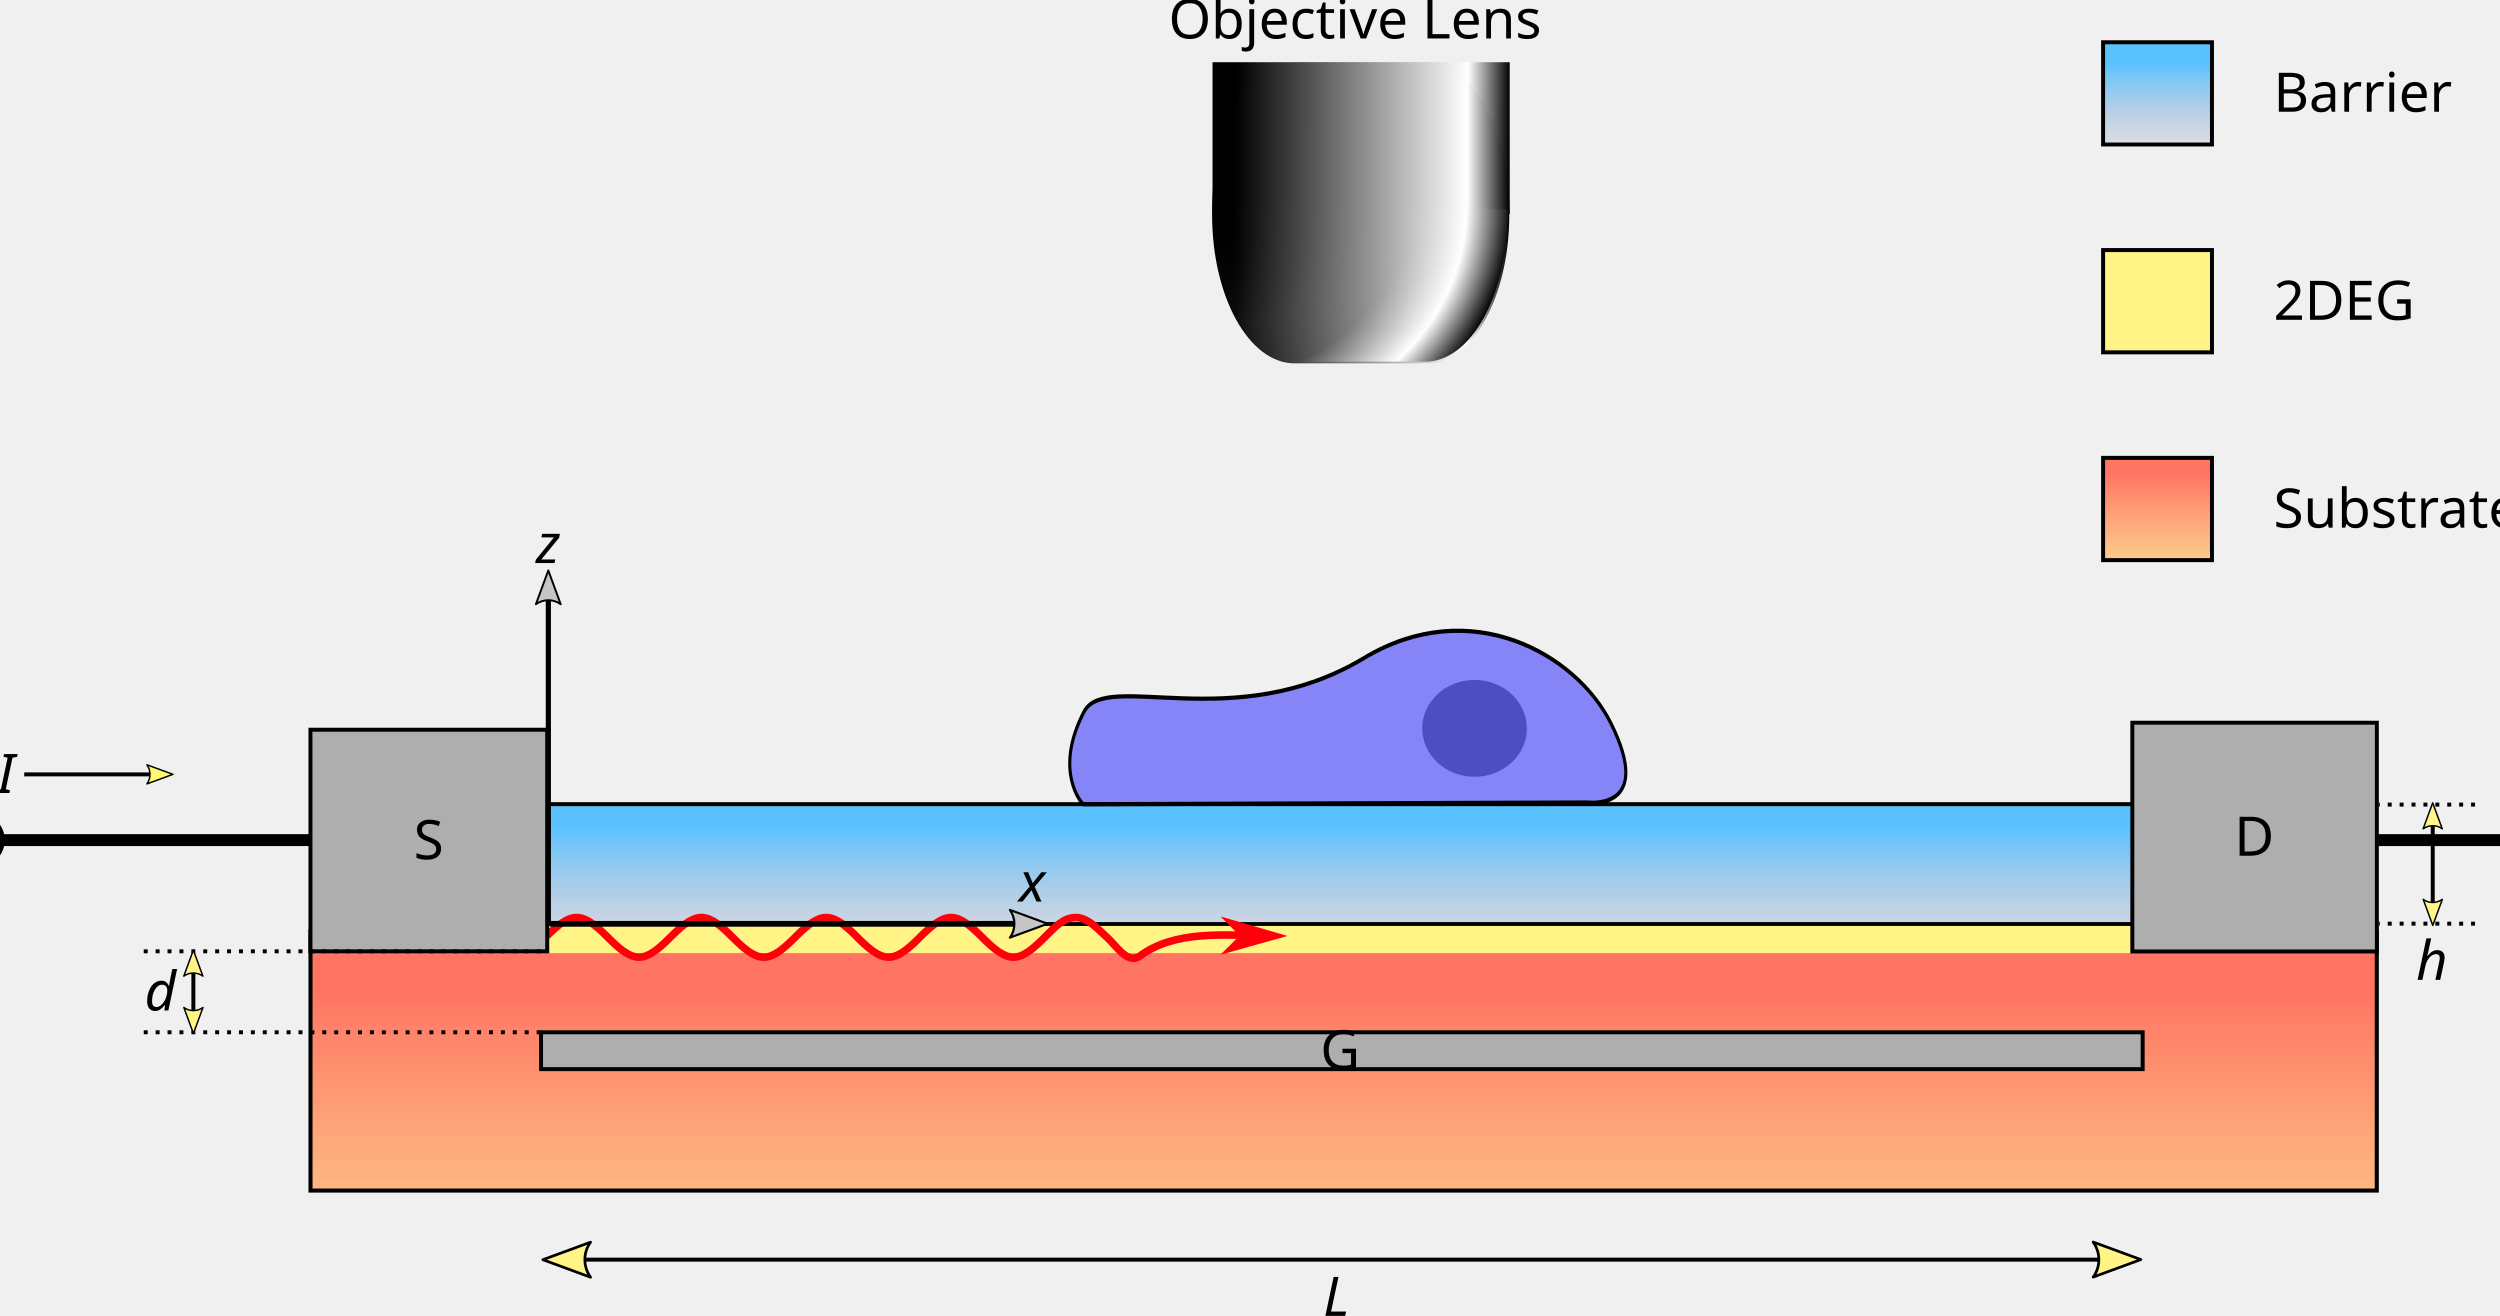
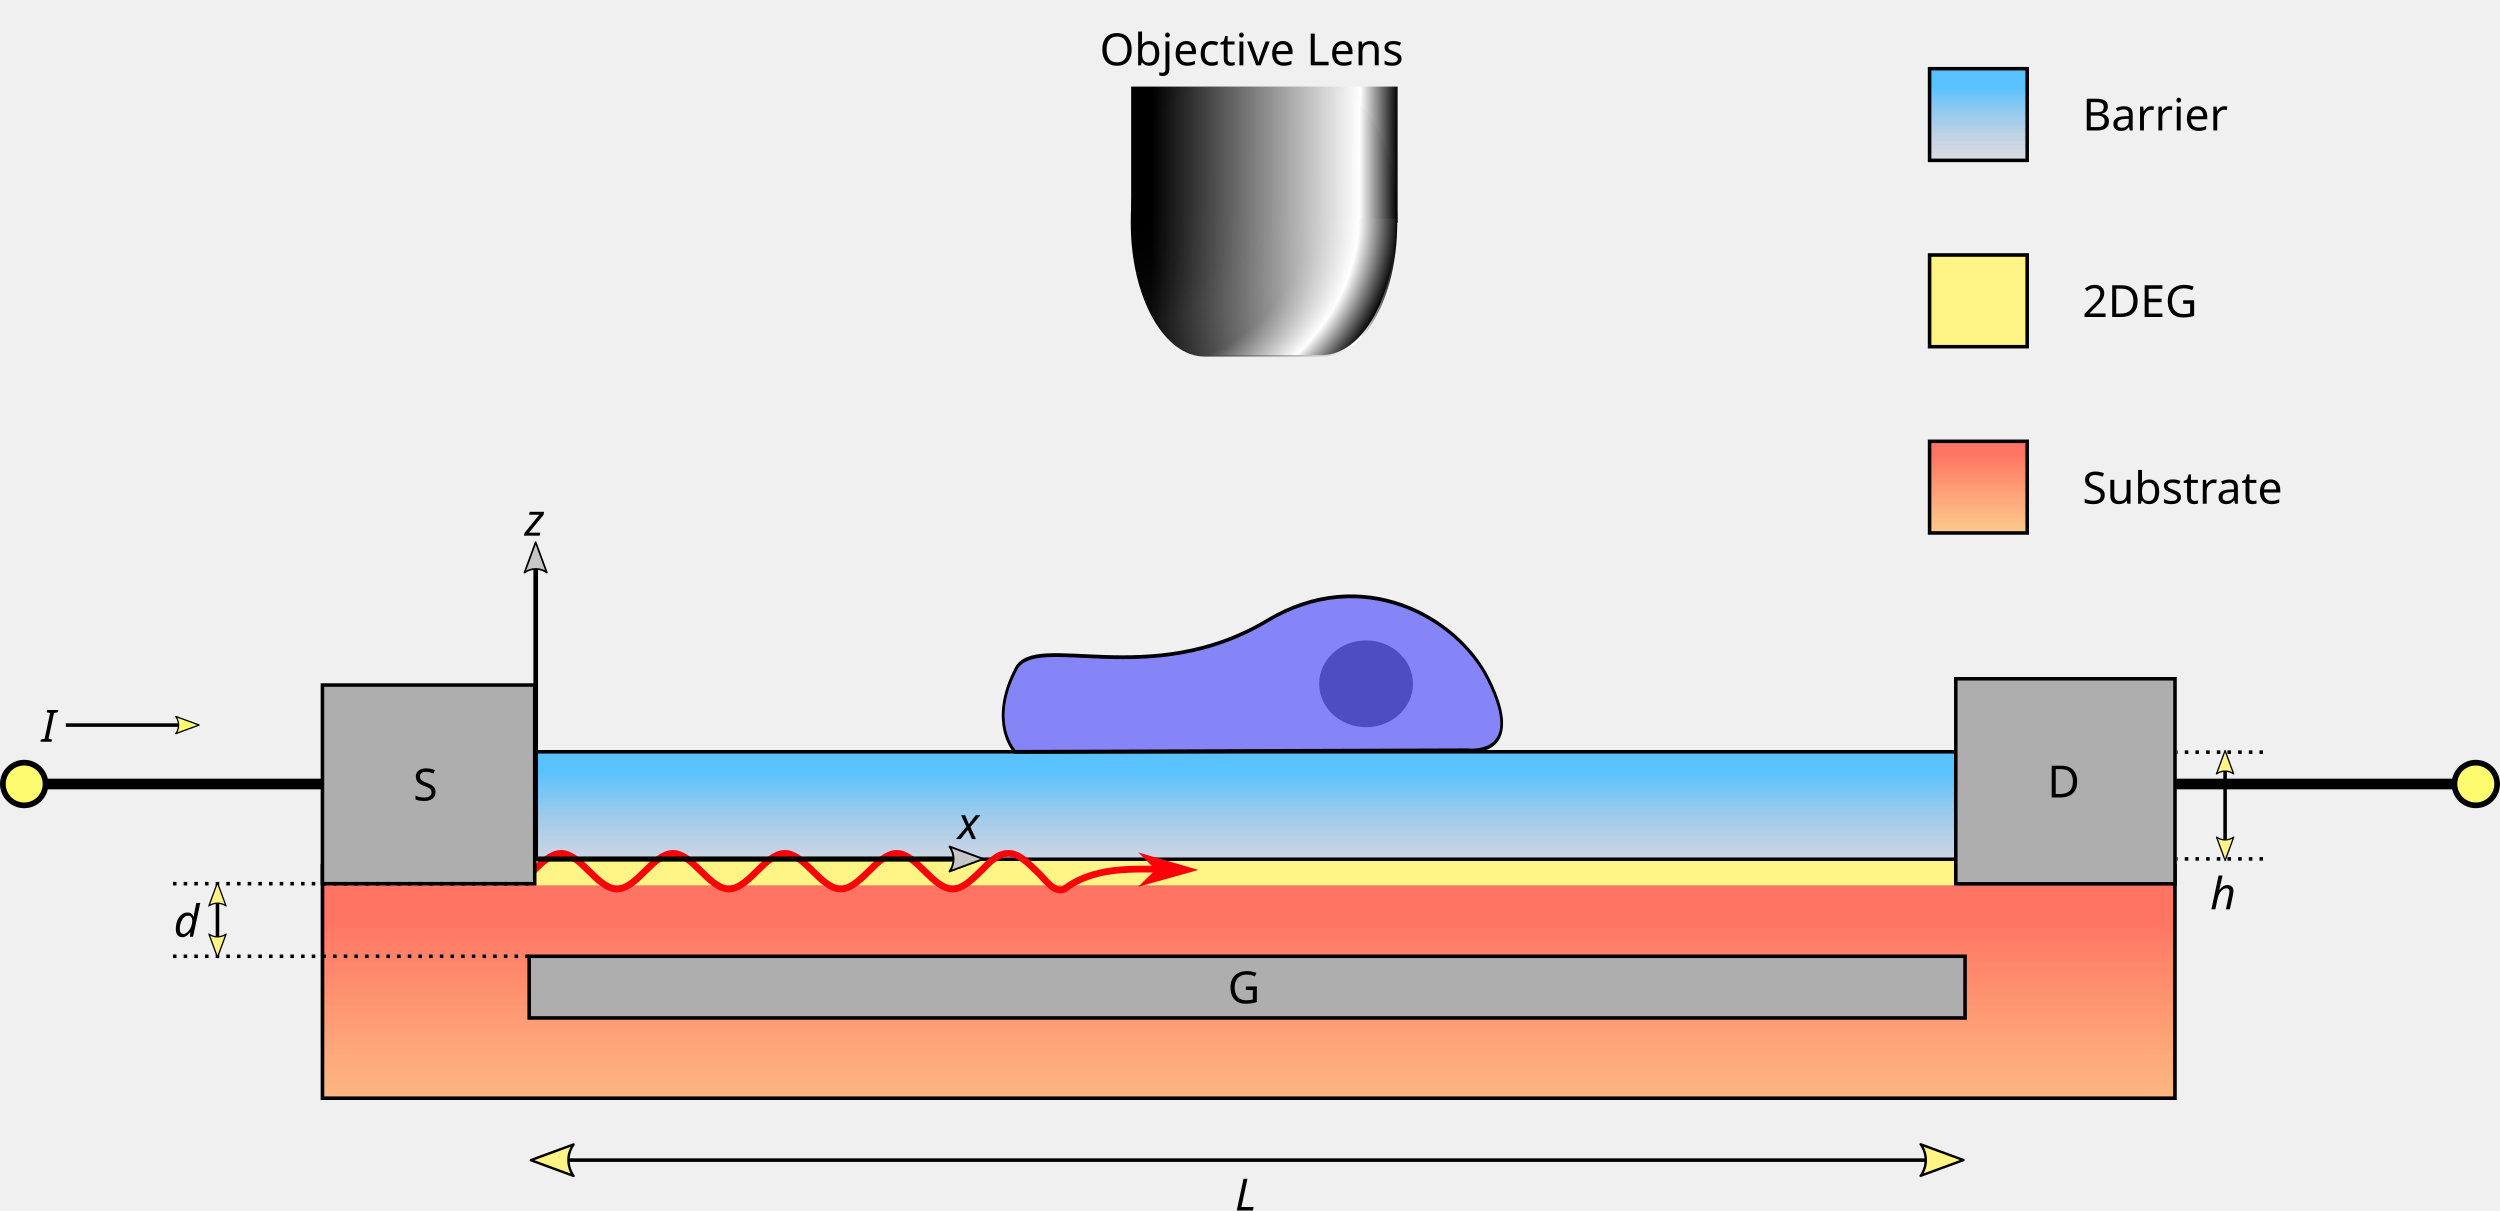
- <svg xmlns="http://www.w3.org/2000/svg" xmlns:xlink="http://www.w3.org/1999/xlink" width="177.784mm" height="93.577mm" viewBox="0 0 629.945 331.572" id="svg2" version="1.1">
+ <svg xmlns="http://www.w3.org/2000/svg" xmlns:xlink="http://www.w3.org/1999/xlink" width="198.304mm" height="96.022mm" viewBox="0 0 702.652 340.234" id="svg2" version="1.1">
  <defs id="defs4">
    <marker style="overflow:visible" id="marker27118" refX="0" refY="0" orient="auto">
-       <path transform="scale(-0.6,-0.6)" d="M 8.719,4.034 -2.207,0.016 8.719,-4.002 c -1.745,2.372 -1.735,5.617 -6e-7,8.035 z" style="fill:#fff485;fill-opacity:1;fill-rule:evenodd;stroke:#000000;stroke-width:0.625;stroke-linejoin:round;stroke-opacity:1" id="path27120" />
+       <path transform="scale(-0.6)" d="M 8.719,4.034 -2.207,0.016 8.719,-4.002 c -1.745,2.372 -1.735,5.617 -6e-7,8.035 z" style="fill:#fff485;fill-opacity:1;fill-rule:evenodd;stroke:#000000;stroke-width:0.625;stroke-linejoin:round;stroke-opacity:1" id="path27120" />
    </marker>
    <marker style="overflow:visible" id="marker27114" refX="0" refY="0" orient="auto">
-       <path transform="scale(0.6,0.6)" d="M 8.719,4.034 -2.207,0.016 8.719,-4.002 c -1.745,2.372 -1.735,5.617 -6e-7,8.035 z" style="fill:#fff485;fill-opacity:1;fill-rule:evenodd;stroke:#000000;stroke-width:0.625;stroke-linejoin:round;stroke-opacity:1" id="path27116" />
+       <path transform="scale(0.6)" d="M 8.719,4.034 -2.207,0.016 8.719,-4.002 c -1.745,2.372 -1.735,5.617 -6e-7,8.035 z" style="fill:#fff485;fill-opacity:1;fill-rule:evenodd;stroke:#000000;stroke-width:0.625;stroke-linejoin:round;stroke-opacity:1" id="path27116" />
    </marker>
    <marker orient="auto" refY="0" refX="0" id="Arrow2Lend" style="overflow:visible">
      <path id="path4307" style="fill:#fff485;fill-opacity:1;fill-rule:evenodd;stroke:#000000;stroke-width:0.625;stroke-linejoin:round;stroke-opacity:1" d="M 8.719,4.034 -2.207,0.016 8.719,-4.002 c -1.745,2.372 -1.735,5.617 -6e-7,8.035 z" transform="matrix(-1.1,0,0,-1.1,-1.1,0)" />
    </marker>
    <marker orient="auto" refY="0" refX="0" id="Arrow2Lstart" style="overflow:visible">
      <path id="path4304" style="fill:#fff485;fill-opacity:1;fill-rule:evenodd;stroke:#000000;stroke-width:0.625;stroke-linejoin:round;stroke-opacity:1" d="M 8.719,4.034 -2.207,0.016 8.719,-4.002 c -1.745,2.372 -1.735,5.617 -6e-7,8.035 z" transform="matrix(1.1,0,0,1.1,1.1,0)" />
    </marker>
    <marker style="overflow:visible" id="marker8989" refX="0" refY="0" orient="auto">
-       <path transform="scale(-0.6,-0.6)" d="M 8.719,4.034 -2.207,0.016 8.719,-4.002 c -1.745,2.372 -1.735,5.617 -6e-7,8.035 z" style="fill:#fffb6e;fill-opacity:1;fill-rule:evenodd;stroke:#000000;stroke-width:0.625;stroke-linejoin:round;stroke-opacity:1" id="path8991" />
+       <path transform="scale(-0.6)" d="M 8.719,4.034 -2.207,0.016 8.719,-4.002 c -1.745,2.372 -1.735,5.617 -6e-7,8.035 z" style="fill:#fffb6e;fill-opacity:1;fill-rule:evenodd;stroke:#000000;stroke-width:0.625;stroke-linejoin:round;stroke-opacity:1" id="path8991" />
    </marker>
    <marker style="overflow:visible" id="marker8355" refX="0" refY="0" orient="auto">
      <path transform="matrix(0.4,0,0,0.4,2.96,0.4)" style="fill:#fffb6e;fill-opacity:1;fill-rule:evenodd;stroke:#000000;stroke-width:1pt;stroke-opacity:1" d="m -2.5,-1 c 0,2.76 -2.24,5 -5,5 -2.76,0 -5,-2.24 -5,-5 0,-2.76 2.24,-5 5,-5 2.76,0 5,2.24 5,5 z" id="path8357" />
    </marker>
    <marker orient="auto" refY="0" refX="0" id="DotM" style="overflow:visible">
      <path id="path7659" d="m -2.5,-1 c 0,2.76 -2.24,5 -5,5 -2.76,0 -5,-2.24 -5,-5 0,-2.76 2.24,-5 5,-5 2.76,0 5,2.24 5,5 z" style="fill:#fffb6e;fill-opacity:1;fill-rule:evenodd;stroke:#000000;stroke-width:1pt;stroke-opacity:1" transform="matrix(0.4,0,0,0.4,2.96,0.4)" />
    </marker>
    <linearGradient id="linearGradient11605">
      <stop id="stop11607" offset="0" style="stop-color:#ff7462;stop-opacity:1" />
      <stop id="stop11609" offset="1" style="stop-color:#fff485;stop-opacity:0.725" />
    </linearGradient>
    <linearGradient id="linearGradient11599">
      <stop id="stop11601" offset="0" style="stop-color:#5ac3ff;stop-opacity:1" />
      <stop id="stop11603" offset="1" style="stop-color:#edb1b1;stop-opacity:0;" />
    </linearGradient>
    <marker orient="auto" refY="0" refX="0" id="Arrow2Mstart" style="overflow:visible">
-       <path id="path7517" style="fill:#fff485;fill-opacity:1;fill-rule:evenodd;stroke:#000000;stroke-width:0.625;stroke-linejoin:round;stroke-opacity:1" d="M 8.719,4.034 -2.207,0.016 8.719,-4.002 c -1.745,2.372 -1.735,5.617 -6e-7,8.035 z" transform="scale(0.6,0.6)" />
+       <path id="path7517" style="fill:#fff485;fill-opacity:1;fill-rule:evenodd;stroke:#000000;stroke-width:0.625;stroke-linejoin:round;stroke-opacity:1" d="M 8.719,4.034 -2.207,0.016 8.719,-4.002 c -1.745,2.372 -1.735,5.617 -6e-7,8.035 z" transform="scale(0.6)" />
    </marker>
    <marker orient="auto" refY="0" refX="0" id="Arrow2Mend" style="overflow:visible">
-       <path id="path7520" style="fill:#fff485;fill-opacity:1;fill-rule:evenodd;stroke:#000000;stroke-width:0.625;stroke-linejoin:round;stroke-opacity:1" d="M 8.719,4.034 -2.207,0.016 8.719,-4.002 c -1.745,2.372 -1.735,5.617 -6e-7,8.035 z" transform="scale(-0.6,-0.6)" />
+       <path id="path7520" style="fill:#fff485;fill-opacity:1;fill-rule:evenodd;stroke:#000000;stroke-width:0.625;stroke-linejoin:round;stroke-opacity:1" d="M 8.719,4.034 -2.207,0.016 8.719,-4.002 c -1.745,2.372 -1.735,5.617 -6e-7,8.035 z" transform="scale(-0.6)" />
    </marker>
    <marker style="overflow:visible" id="marker9013" refX="0" refY="0" orient="auto">
-       <path transform="matrix(-0.4,0,0,-0.4,-4,0)" style="fill:#ff000b;fill-opacity:1;fill-rule:evenodd;stroke:#ff000b;stroke-width:1pt;stroke-opacity:1" d="M 0,0 5,-5 -12.5,0 5,5 0,0 Z" id="path9015" />
+       <path transform="matrix(-0.4,0,0,-0.4,-4,0)" style="fill:#ff000b;fill-opacity:1;fill-rule:evenodd;stroke:#ff000b;stroke-width:1pt;stroke-opacity:1" d="M 0,0 5,-5 -12.5,0 5,5 Z" id="path9015" />
    </marker>
    <clipPath id="clipPath">
      <rect y="449.875" x="210.454" height="16.456" width="188.66" id="rect6231" style="opacity:1;fill:#ffffff;fill-opacity:1;stroke:#000000;stroke-width:1;stroke-linecap:round;stroke-linejoin:miter;stroke-miterlimit:4;stroke-dasharray:none;stroke-dashoffset:0;stroke-opacity:1" />
    </clipPath>
    <linearGradient xlink:href="#linearGradient11599" id="linearGradient10084" x1="159.5" y1="358.219" x2="159.5" y2="405.144" gradientUnits="userSpaceOnUse" gradientTransform="matrix(1.007125,0,0,1.007125,-3.993587,10.31248)" />
    <radialGradient xlink:href="#linearGradient9134" id="radialGradient9126" cx="176.792" cy="299.735" fx="176.792" fy="299.735" r="37.498" gradientTransform="matrix(0.4401915,0.296369,-0.5650982,0.83933,294.4501,-13.37745)" gradientUnits="userSpaceOnUse" spreadMethod="pad" />
    <linearGradient id="linearGradient9134">
      <stop id="stop9136" offset="0" style="stop-color:#000000;stop-opacity:0;" />
      <stop style="stop-color:#000000;stop-opacity:0;" offset="0" id="stop9150" />
      <stop id="stop3228" offset="0.392" style="stop-color:#7f7f7f;stop-opacity:0.104;" />
      <stop style="stop-color:#bfbfbf;stop-opacity:0;" offset="0.562" id="stop3232" />
      <stop style="stop-color:#ffffff;stop-opacity:1;" offset="0.732" id="stop9138" />
      <stop style="stop-color:#000000;stop-opacity:1;" offset="0.863" id="stop9140" />
      <stop id="stop3222" offset="1" style="stop-color:#000000;stop-opacity:1;" />
      <stop id="stop9142" offset="1" style="stop-color:#000000;stop-opacity:1;" />
    </linearGradient>
    <radialGradient xlink:href="#linearGradient9134" id="radialGradient9153" gradientUnits="userSpaceOnUse" gradientTransform="matrix(2.352992,-3.0969694e-7,2.2448727e-7,2.055818,-420.6758,-310.1969)" cx="244.391" cy="298.888" fx="244.391" fy="298.888" r="37.443" />
    <linearGradient xlink:href="#linearGradient7556" id="linearGradient7174" x1="183.917" y1="310.351" x2="247.799" y2="310.351" gradientUnits="userSpaceOnUse" />
    <linearGradient id="linearGradient7556">
      <stop style="stop-color:#000000;stop-opacity:1;" offset="0" id="stop7558" />
      <stop id="stop8308" offset="0.142" style="stop-color:#ffffff;stop-opacity:1;" />
      <stop id="stop7566" offset="0.923" style="stop-color:#000000;stop-opacity:1;" />
      <stop style="stop-color:#000000;stop-opacity:1;" offset="1" id="stop7560" />
    </linearGradient>
    <linearGradient xlink:href="#linearGradient7556" id="linearGradient10129" gradientUnits="userSpaceOnUse" x1="172.804" y1="310.043" x2="247.689" y2="310.351" />
    <linearGradient xlink:href="#linearGradient7556" id="linearGradient10131" gradientUnits="userSpaceOnUse" x1="172.914" y1="310.303" x2="247.799" y2="310.351" />
-     <linearGradient xlink:href="#linearGradient11605" id="linearGradient8075" x1="99.954" y1="412.43" x2="99.954" y2="520.394" gradientUnits="userSpaceOnUse" gradientTransform="translate(-0.3470599,0)" />
+     <linearGradient xlink:href="#linearGradient11605" id="linearGradient8075" x1="99.954" y1="412.43" x2="99.954" y2="520.394" gradientUnits="userSpaceOnUse" gradientTransform="translate(-0.3470599)" />
    <linearGradient xlink:href="#linearGradient11599" id="linearGradient11593" x1="604.209" y1="560.896" x2="635.963" y2="560.896" gradientUnits="userSpaceOnUse" gradientTransform="translate(-425.6949,-1126.426)" />
    <linearGradient xlink:href="#linearGradient11605" id="linearGradient11629" gradientUnits="userSpaceOnUse" gradientTransform="translate(-320.9677,-1126.426)" x1="602.547" y1="560.896" x2="638.456" y2="560.896" />
    <marker orient="auto" refY="0" refX="0" id="Arrow2Mend-9" style="overflow:visible">
-       <path id="path6178" style="fill:#c6c6c6;fill-opacity:1;fill-rule:evenodd;stroke:#000000;stroke-width:0.625;stroke-linejoin:round;stroke-opacity:1" d="M 8.719,4.034 -2.207,0.016 8.719,-4.002 c -1.745,2.372 -1.735,5.617 -6e-7,8.035 z" transform="scale(-0.6,-0.6)" />
+       <path id="path6178" style="fill:#c6c6c6;fill-opacity:1;fill-rule:evenodd;stroke:#000000;stroke-width:0.625;stroke-linejoin:round;stroke-opacity:1" d="M 8.719,4.034 -2.207,0.016 8.719,-4.002 c -1.745,2.372 -1.735,5.617 -6e-7,8.035 z" transform="scale(-0.6)" />
    </marker>
    <marker orient="auto" refY="0" refX="0" id="Arrow2Mstart-3" style="overflow:visible">
-       <path id="path6175-2" style="fill:#c6c6c6;fill-opacity:1;fill-rule:evenodd;stroke:#000000;stroke-width:0.625;stroke-linejoin:round;stroke-opacity:1" d="M 8.719,4.034 -2.207,0.016 8.719,-4.002 c -1.745,2.372 -1.735,5.617 -6e-7,8.035 z" transform="scale(0.6,0.6)" />
+       <path id="path6175-2" style="fill:#c6c6c6;fill-opacity:1;fill-rule:evenodd;stroke:#000000;stroke-width:0.625;stroke-linejoin:round;stroke-opacity:1" d="M 8.719,4.034 -2.207,0.016 8.719,-4.002 c -1.745,2.372 -1.735,5.617 -6e-7,8.035 z" transform="scale(0.6)" />
    </marker>
  </defs>
-   <g transform="translate(-21.88068,-162.5505)" id="layer1">
+   <g transform="translate(-9.484556,-153.8889)" id="layer1">
    <rect y="397.218" x="100.119" height="65.333" width="520.658" id="rect9942" style="opacity:1;fill:url(#linearGradient8075);fill-opacity:1;stroke:#000000;stroke-width:1.025;stroke-linecap:round;stroke-linejoin:miter;stroke-miterlimit:4;stroke-dasharray:none;stroke-dashoffset:0;stroke-opacity:1" />
    <rect style="opacity:1;fill:url(#linearGradient10084);fill-opacity:1;stroke:#000000;stroke-width:1.007;stroke-linecap:butt;stroke-linejoin:miter;stroke-miterlimit:4;stroke-dasharray:none;stroke-dashoffset:0;stroke-opacity:1" id="rect10068" width="402.85" height="30.214" x="157.146" y="365.185" />
    <path id="path4513" d="" style="opacity:1;fill:#885e00;fill-opacity:1;stroke:#000000;stroke-width:0.416;stroke-linecap:round;stroke-linejoin:miter;stroke-miterlimit:4;stroke-dasharray:none;stroke-dashoffset:0;stroke-opacity:1" />
    <rect style="opacity:1;fill:#fff485;fill-opacity:1;stroke:none;stroke-width:0.98;stroke-linecap:round;stroke-linejoin:miter;stroke-miterlimit:4;stroke-dasharray:none;stroke-dashoffset:0;stroke-opacity:1" id="rect6229" width="400.02" height="6.847" x="159.99" y="395.87" />
    <path transform="translate(-51.13208,-59.36024)" style="opacity:1;fill:none;fill-opacity:1;stroke:#ff000b;stroke-width:1.9;stroke-linecap:butt;stroke-linejoin:miter;stroke-miterlimit:4;stroke-dasharray:none;stroke-dashoffset:0;stroke-opacity:1;marker-end:url(#marker9013)" d="m 210.454,458.103 c 2.62,-2.62 5.241,-5.002 7.861,-5.004 2.62,-0.002 5.241,2.384 7.861,5.004 2.62,2.62 5.241,5.002 7.861,5.004 2.62,0.002 5.241,-2.384 7.861,-5.004 2.62,-2.62 5.241,-5.002 7.861,-5.004 2.62,-0.002 5.241,2.384 7.861,5.004 2.62,2.62 5.241,5.002 7.861,5.004 2.62,0.002 5.241,-2.384 7.861,-5.004 2.62,-2.62 5.241,-5.002 7.861,-5.004 2.62,-0.002 5.241,2.384 7.861,5.004 2.62,2.62 5.241,5.002 7.861,5.004 2.62,0.002 5.241,-2.384 7.861,-5.004 2.62,-2.62 5.241,-5.002 7.861,-5.004 2.62,-0.002 5.241,2.384 7.861,5.004 2.62,2.62 5.241,5.002 7.861,5.004 2.62,0.002 5.241,-2.384 7.861,-5.004 2.62,-2.62 4.755,-5.004 7.861,-5.004 3.106,0 5.755,3.116 7.861,5.004 2.313,2.074 4.911,6.438 7.861,5.004 9.299,-7.132 22.04,-5.436 33.868,-5.372" title="sin(x)" clip-path="url(#clipPath)" id="path9011" />
-     <path style="fill:#fff485;fill-opacity:1;fill-rule:evenodd;stroke:#000000;stroke-width:1px;stroke-linecap:square;stroke-linejoin:miter;stroke-opacity:1;marker-start:url(#Arrow2Lstart);marker-end:url(#Arrow2Lend)" d="m 160,479.951 400,0" id="path10086" />
-     <rect style="opacity:1;fill:#aeaeae;fill-opacity:1;stroke:#000000;stroke-width:1;stroke-linecap:square;stroke-linejoin:miter;stroke-miterlimit:4;stroke-dasharray:none;stroke-dashoffset:0;stroke-opacity:1" id="rect4280" width="403.571" height="9.286" x="158.214" y="422.661" />
+     <path style="fill:#fff485;fill-opacity:1;fill-rule:evenodd;stroke:#000000;stroke-width:1px;stroke-linecap:square;stroke-linejoin:miter;stroke-opacity:1;marker-start:url(#Arrow2Lstart);marker-end:url(#Arrow2Lend)" d="m 160,479.951 h 400" id="path10086" />
+     <rect style="opacity:1;fill:#aeaeae;fill-opacity:1;stroke:#000000;stroke-width:1;stroke-linecap:square;stroke-linejoin:miter;stroke-miterlimit:4;stroke-dasharray:none;stroke-dashoffset:0;stroke-opacity:1" id="rect4280" width="403.571" height="17.335" x="158.214" y="422.661" />
    <rect y="346.426" x="100.107" height="55.834" width="59.666" id="rect4136" style="opacity:1;fill:#aeaeae;fill-opacity:1;stroke:#000000;stroke-width:1;stroke-linecap:round;stroke-linejoin:miter;stroke-miterlimit:4;stroke-dasharray:none;stroke-dashoffset:0;stroke-opacity:1" />
-     <path id="path4723" d="m 559.181,373.479 0,-28.818 30.806,0 30.806,0 0,28.818 0,28.818 -30.806,0 -30.806,0 0,-28.818 z" style="opacity:1;fill:#aeaeae;fill-opacity:1;stroke:#000000;stroke-width:0.994;stroke-linecap:round;stroke-linejoin:miter;stroke-miterlimit:4;stroke-dasharray:none;stroke-dashoffset:0;stroke-opacity:1" />
+     <path id="path4723" d="m 559.181,373.479 v -28.818 h 30.806 30.806 v 28.818 28.818 h -30.806 -30.806 z" style="opacity:1;fill:#aeaeae;fill-opacity:1;stroke:#000000;stroke-width:0.994;stroke-linecap:round;stroke-linejoin:miter;stroke-miterlimit:4;stroke-dasharray:none;stroke-dashoffset:0;stroke-opacity:1" />
    <g id="g5091" transform="matrix(1.483388,0,0,2.013946,-265.2836,-1081.913)">
      <ellipse ry="6.057" rx="8.885" cy="709.052" cx="444.063" id="path4120" style="fill:#8d8d8d;fill-opacity:1;stroke:none;stroke-opacity:1" />
      <path id="path4118" d="m 377.554,718.548 85.719,-0.218 c 0,0 11.47,1.136 3.917,-9.965 -5.846,-8.593 -23.778,-16.139 -41.906,-8.109 -22.065,9.775 -43.825,1.441 -47.556,6.716 -5.357,7.574 -0.175,11.576 -0.175,11.576 z" style="fill:#0000ff;fill-opacity:0.447;fill-rule:evenodd;stroke:#000000;stroke-width:0.528px;stroke-linecap:butt;stroke-linejoin:miter;stroke-opacity:1" />
    </g>
    <g id="g144475" transform="translate(108.1414,-62.29886)">
-       <g style="fill:url(#linearGradient7174);fill-opacity:1;stroke:none;stroke-opacity:1" transform="matrix(-1,0,0,-1,466.9601,588.8188)" id="g2166">
+       <g style="fill:url(#linearGradient7174);fill-opacity:1;stroke:none;stroke-opacity:1" transform="rotate(180,233.4801,294.4094)" id="g2166">
        <rect style="fill:url(#linearGradient10129);fill-opacity:1;stroke:none;stroke-opacity:1" id="rect2160" width="74.885" height="38.251" x="172.804" y="310.042" ry="0" />
        <rect ry="37.443" y="272.41" x="172.914" height="75.786" width="74.885" id="rect2164" style="fill:url(#linearGradient10131);fill-opacity:1;stroke:none;stroke-opacity:1" rx="20.774" />
      </g>
-       <g id="g8145" transform="matrix(-1,0,0,-1,373.1155,581.4101)" style="fill:url(#radialGradient9126);fill-opacity:1;stroke:none;stroke-opacity:1">
-         <path id="rect8149" d="m 100.263,265.425 33.337,0 c 11.509,0 20.388,17.085 20.388,37.829 l -0.039,1.016 c -29.211,0.961 -35.518,-0.229 -74.461,-0.502 l 0,-0.901 c 0,-20.743 9.265,-37.443 20.774,-37.443 z" style="fill:url(#radialGradient9153)" />
+       <g id="g8145" transform="rotate(180,186.5577,290.705)" style="fill:url(#radialGradient9126);fill-opacity:1;stroke:none;stroke-opacity:1">
+         <path id="rect8149" d="m 100.263,265.425 h 33.337 c 11.509,0 20.388,17.085 20.388,37.829 l -0.039,1.016 c -29.211,0.961 -35.518,-0.229 -74.461,-0.502 v -0.901 c 0,-20.743 9.265,-37.443 20.774,-37.443 z" style="fill:url(#radialGradient9153)" />
      </g>
    </g>
-     <rect style="opacity:1;fill:url(#linearGradient11593);fill-opacity:1;stroke:#000000;stroke-width:1;stroke-linecap:butt;stroke-linejoin:miter;stroke-miterlimit:4;stroke-dasharray:none;stroke-dashoffset:0;stroke-opacity:1" id="rect11585" width="25.766" height="27.429" x="173.196" y="-579.245" transform="matrix(0,1,-1,0,0,0)" />
-     <rect transform="matrix(0,1,-1,0,0,0)" y="-579.245" x="225.56" height="27.429" width="25.766" id="rect11595" style="opacity:1;fill:#fff485;fill-opacity:1;stroke:#000000;stroke-width:1;stroke-linecap:butt;stroke-linejoin:miter;stroke-miterlimit:4;stroke-dasharray:none;stroke-dashoffset:0;stroke-opacity:1" />
-     <rect style="opacity:1;fill:url(#linearGradient11629);fill-opacity:1;stroke:#000000;stroke-width:1;stroke-linecap:butt;stroke-linejoin:miter;stroke-miterlimit:4;stroke-dasharray:none;stroke-dashoffset:0;stroke-opacity:1" id="rect11623" width="25.766" height="27.429" x="277.923" y="-579.245" transform="matrix(0,1,-1,0,0,0)" />
-     <path style="fill:#fffb6e;fill-opacity:1;fill-rule:evenodd;stroke:#000000;stroke-width:3;stroke-linecap:butt;stroke-linejoin:miter;stroke-miterlimit:4;stroke-dasharray:none;stroke-opacity:1;marker-end:url(#DotM)" d="m 100.494,374.24 -84.329,0" id="path7589" />
-     <path id="path8353" d="m 621.127,374.24 84.329,0" style="fill:#fffb6e;fill-opacity:1;fill-rule:evenodd;stroke:#000000;stroke-width:3;stroke-linecap:butt;stroke-linejoin:miter;stroke-miterlimit:4;stroke-dasharray:none;stroke-opacity:1;marker-end:url(#marker8355)" />
-     <path style="fill:#fffb6e;fill-opacity:1;fill-rule:evenodd;stroke:#000000;stroke-width:1px;stroke-linecap:butt;stroke-linejoin:miter;stroke-opacity:1;marker-end:url(#marker8989)" d="m 27.986,357.678 36.141,0" id="path8981" />
-     <path id="path8209" d="m 634.875,366.166 0,28.236" style="fill:#fff485;fill-opacity:1;fill-rule:evenodd;stroke:#000000;stroke-width:1;stroke-linecap:butt;stroke-linejoin:miter;stroke-miterlimit:4;stroke-dasharray:none;stroke-opacity:1;marker-start:url(#Arrow2Mstart);marker-end:url(#Arrow2Mend)" />
-     <path style="fill:#c6c6c6;fill-opacity:1;stroke:#000000;stroke-width:1.299;stroke-miterlimit:4;stroke-dasharray:none;stroke-dashoffset:0;stroke-opacity:1;marker-start:url(#Arrow2Mstart-3)" d="m 160.053,308.011 0,87.664" id="path3161" />
-     <path style="fill:#c6c6c6;fill-opacity:1;stroke:#000000;stroke-width:1.45;stroke-miterlimit:4;stroke-dasharray:none;stroke-dashoffset:0;stroke-opacity:1;marker-end:url(#Arrow2Mend-9)" d="m 160.501,395.331 123.433,0" id="path3163" />
-     <path style="color:#000000;clip-rule:nonzero;display:inline;overflow:visible;visibility:visible;opacity:1;isolation:auto;mix-blend-mode:normal;color-interpolation:sRGB;color-interpolation-filters:linearRGB;solid-color:#000000;solid-opacity:1;fill:#c6c6c6;fill-opacity:1;fill-rule:evenodd;stroke:#000000;stroke-width:1;stroke-linecap:butt;stroke-linejoin:miter;stroke-miterlimit:4;stroke-dasharray:1, 2;stroke-dashoffset:0;stroke-opacity:1;color-rendering:auto;image-rendering:auto;shape-rendering:auto;text-rendering:auto;enable-background:accumulate" d="m 158.097,422.661 -101.015,0" id="path16874" />
-     <path id="path16876" d="m 158.097,402.26 -101.015,0" style="color:#000000;clip-rule:nonzero;display:inline;overflow:visible;visibility:visible;opacity:1;isolation:auto;mix-blend-mode:normal;color-interpolation:sRGB;color-interpolation-filters:linearRGB;solid-color:#000000;solid-opacity:1;fill:#c6c6c6;fill-opacity:1;fill-rule:evenodd;stroke:#000000;stroke-width:1;stroke-linecap:butt;stroke-linejoin:miter;stroke-miterlimit:4;stroke-dasharray:1, 2;stroke-dashoffset:0;stroke-opacity:1;color-rendering:auto;image-rendering:auto;shape-rendering:auto;text-rendering:auto;enable-background:accumulate" />
-     <path style="fill:#fff485;fill-opacity:1;fill-rule:evenodd;stroke:#000000;stroke-width:1;stroke-linecap:butt;stroke-linejoin:miter;stroke-miterlimit:4;stroke-dasharray:none;stroke-opacity:1;marker-start:url(#marker27114);marker-end:url(#marker27118)" d="m 70.607,403.289 0,18.36" id="path27108" />
-     <path id="path40242" d="m 645.535,395.292 -24.245,0" style="color:#000000;clip-rule:nonzero;display:inline;overflow:visible;visibility:visible;opacity:1;isolation:auto;mix-blend-mode:normal;color-interpolation:sRGB;color-interpolation-filters:linearRGB;solid-color:#000000;solid-opacity:1;fill:#c6c6c6;fill-opacity:1;fill-rule:evenodd;stroke:#000000;stroke-width:1;stroke-linecap:butt;stroke-linejoin:miter;stroke-miterlimit:4;stroke-dasharray:1, 2;stroke-dashoffset:0;stroke-opacity:1;color-rendering:auto;image-rendering:auto;shape-rendering:auto;text-rendering:auto;enable-background:accumulate" />
-     <path style="color:#000000;clip-rule:nonzero;display:inline;overflow:visible;visibility:visible;opacity:1;isolation:auto;mix-blend-mode:normal;color-interpolation:sRGB;color-interpolation-filters:linearRGB;solid-color:#000000;solid-opacity:1;fill:#c6c6c6;fill-opacity:1;fill-rule:evenodd;stroke:#000000;stroke-width:1;stroke-linecap:butt;stroke-linejoin:miter;stroke-miterlimit:4;stroke-dasharray:1, 2;stroke-dashoffset:0;stroke-opacity:1;color-rendering:auto;image-rendering:auto;shape-rendering:auto;text-rendering:auto;enable-background:accumulate" d="m 645.535,365.292 -24.245,0" id="path40244" />
-     <text id="text11611" y="190.699" x="594.771" style="font-style:normal;font-variant:normal;font-weight:500;font-stretch:normal;font-size:17.5px;line-height:106%;font-family:'CMU Serif';-inkscape-font-specification:'CMU Serif, Medium';text-align:start;letter-spacing:0px;word-spacing:0px;writing-mode:lr-tb;text-anchor:start;fill:#000000;fill-opacity:1;stroke:none;stroke-width:1px;stroke-linecap:butt;stroke-linejoin:miter;stroke-opacity:1" xml:space="preserve">
-       <tspan style="font-style:normal;font-variant:normal;font-weight:500;font-stretch:normal;font-size:13.75px;font-family:'CMU Serif';-inkscape-font-specification:'CMU Serif Medium'" y="190.699" x="594.771" id="tspan11613">Barrier</tspan>
+     <rect style="opacity:1;fill:url(#linearGradient11593);fill-opacity:1;stroke:#000000;stroke-width:1;stroke-linecap:butt;stroke-linejoin:miter;stroke-miterlimit:4;stroke-dasharray:none;stroke-dashoffset:0;stroke-opacity:1" id="rect11585" width="25.766" height="27.429" x="173.196" y="-579.245" transform="rotate(90)" />
+     <rect transform="rotate(90)" y="-579.245" x="225.56" height="27.429" width="25.766" id="rect11595" style="opacity:1;fill:#fff485;fill-opacity:1;stroke:#000000;stroke-width:1;stroke-linecap:butt;stroke-linejoin:miter;stroke-miterlimit:4;stroke-dasharray:none;stroke-dashoffset:0;stroke-opacity:1" />
+     <rect style="opacity:1;fill:url(#linearGradient11629);fill-opacity:1;stroke:#000000;stroke-width:1;stroke-linecap:butt;stroke-linejoin:miter;stroke-miterlimit:4;stroke-dasharray:none;stroke-dashoffset:0;stroke-opacity:1" id="rect11623" width="25.766" height="27.429" x="277.923" y="-579.245" transform="rotate(90)" />
+     <path style="fill:#fffb6e;fill-opacity:1;fill-rule:evenodd;stroke:#000000;stroke-width:3;stroke-linecap:butt;stroke-linejoin:miter;stroke-miterlimit:4;stroke-dasharray:none;stroke-opacity:1;marker-end:url(#DotM)" d="M 100.494,374.24 H 16.165" id="path7589" />
+     <path id="path8353" d="m 621.127,374.24 h 84.329" style="fill:#fffb6e;fill-opacity:1;fill-rule:evenodd;stroke:#000000;stroke-width:3;stroke-linecap:butt;stroke-linejoin:miter;stroke-miterlimit:4;stroke-dasharray:none;stroke-opacity:1;marker-end:url(#marker8355)" />
+     <path style="fill:#fffb6e;fill-opacity:1;fill-rule:evenodd;stroke:#000000;stroke-width:1px;stroke-linecap:butt;stroke-linejoin:miter;stroke-opacity:1;marker-end:url(#marker8989)" d="M 27.986,357.678 H 64.127" id="path8981" />
+     <path id="path8209" d="m 634.875,366.166 v 28.236" style="fill:#fff485;fill-opacity:1;fill-rule:evenodd;stroke:#000000;stroke-width:1;stroke-linecap:butt;stroke-linejoin:miter;stroke-miterlimit:4;stroke-dasharray:none;stroke-opacity:1;marker-start:url(#Arrow2Mstart);marker-end:url(#Arrow2Mend)" />
+     <path style="fill:#c6c6c6;fill-opacity:1;stroke:#000000;stroke-width:1.299;stroke-miterlimit:4;stroke-dasharray:none;stroke-dashoffset:0;stroke-opacity:1;marker-start:url(#Arrow2Mstart-3)" d="m 160.053,308.011 v 87.664" id="path3161" />
+     <path style="fill:#c6c6c6;fill-opacity:1;stroke:#000000;stroke-width:1.45;stroke-miterlimit:4;stroke-dasharray:none;stroke-dashoffset:0;stroke-opacity:1;marker-end:url(#Arrow2Mend-9)" d="M 160.501,395.331 H 283.935" id="path3163" />
+     <path style="color:#000000;clip-rule:nonzero;display:inline;overflow:visible;visibility:visible;opacity:1;isolation:auto;mix-blend-mode:normal;color-interpolation:sRGB;color-interpolation-filters:linearRGB;solid-color:#000000;solid-opacity:1;fill:#c6c6c6;fill-opacity:1;fill-rule:evenodd;stroke:#000000;stroke-width:1;stroke-linecap:butt;stroke-linejoin:miter;stroke-miterlimit:4;stroke-dasharray:1, 2;stroke-dashoffset:0;stroke-opacity:1;color-rendering:auto;image-rendering:auto;shape-rendering:auto;text-rendering:auto;enable-background:accumulate" d="M 158.097,422.661 H 57.082" id="path16874" />
+     <path id="path16876" d="M 158.097,402.26 H 57.082" style="color:#000000;clip-rule:nonzero;display:inline;overflow:visible;visibility:visible;opacity:1;isolation:auto;mix-blend-mode:normal;color-interpolation:sRGB;color-interpolation-filters:linearRGB;solid-color:#000000;solid-opacity:1;fill:#c6c6c6;fill-opacity:1;fill-rule:evenodd;stroke:#000000;stroke-width:1;stroke-linecap:butt;stroke-linejoin:miter;stroke-miterlimit:4;stroke-dasharray:1, 2;stroke-dashoffset:0;stroke-opacity:1;color-rendering:auto;image-rendering:auto;shape-rendering:auto;text-rendering:auto;enable-background:accumulate" />
+     <path style="fill:#fff485;fill-opacity:1;fill-rule:evenodd;stroke:#000000;stroke-width:1;stroke-linecap:butt;stroke-linejoin:miter;stroke-miterlimit:4;stroke-dasharray:none;stroke-opacity:1;marker-start:url(#marker27114);marker-end:url(#marker27118)" d="m 70.607,403.289 v 18.36" id="path27108" />
+     <path id="path40242" d="M 645.535,395.292 H 621.29" style="color:#000000;clip-rule:nonzero;display:inline;overflow:visible;visibility:visible;opacity:1;isolation:auto;mix-blend-mode:normal;color-interpolation:sRGB;color-interpolation-filters:linearRGB;solid-color:#000000;solid-opacity:1;fill:#c6c6c6;fill-opacity:1;fill-rule:evenodd;stroke:#000000;stroke-width:1;stroke-linecap:butt;stroke-linejoin:miter;stroke-miterlimit:4;stroke-dasharray:1, 2;stroke-dashoffset:0;stroke-opacity:1;color-rendering:auto;image-rendering:auto;shape-rendering:auto;text-rendering:auto;enable-background:accumulate" />
+     <path style="color:#000000;clip-rule:nonzero;display:inline;overflow:visible;visibility:visible;opacity:1;isolation:auto;mix-blend-mode:normal;color-interpolation:sRGB;color-interpolation-filters:linearRGB;solid-color:#000000;solid-opacity:1;fill:#c6c6c6;fill-opacity:1;fill-rule:evenodd;stroke:#000000;stroke-width:1;stroke-linecap:butt;stroke-linejoin:miter;stroke-miterlimit:4;stroke-dasharray:1, 2;stroke-dashoffset:0;stroke-opacity:1;color-rendering:auto;image-rendering:auto;shape-rendering:auto;text-rendering:auto;enable-background:accumulate" d="M 645.535,365.292 H 621.29" id="path40244" />
+     <text id="text11611" y="190.559" x="594.771" style="font-style:normal;font-variant:normal;font-weight:500;font-stretch:normal;line-height:0%;font-family:'CMU Serif';-inkscape-font-specification:'CMU Serif, Medium';text-align:start;letter-spacing:0px;word-spacing:0px;writing-mode:lr-tb;text-anchor:start;fill:#000000;fill-opacity:1;stroke:none;stroke-width:1px;stroke-linecap:butt;stroke-linejoin:miter;stroke-opacity:1" xml:space="preserve">
+       <tspan style="font-style:normal;font-variant:normal;font-weight:500;font-stretch:normal;font-size:12.5px;line-height:1.06;font-family:'CMU Serif';-inkscape-font-specification:'CMU Serif Medium'" y="190.559" x="594.771" id="tspan11613">Barrier</tspan>
    </text>
-     <text xml:space="preserve" style="font-style:normal;font-variant:normal;font-weight:500;font-stretch:normal;font-size:17.5px;line-height:106%;font-family:'CMU Serif';-inkscape-font-specification:'CMU Serif, Medium';text-align:start;letter-spacing:0px;word-spacing:0px;writing-mode:lr-tb;text-anchor:start;fill:#000000;fill-opacity:1;stroke:none;stroke-width:1px;stroke-linecap:butt;stroke-linejoin:miter;stroke-opacity:1" x="594.771" y="243.139" id="text11615">
-       <tspan id="tspan11617" x="594.771" y="243.139" style="font-style:normal;font-variant:normal;font-weight:500;font-stretch:normal;font-size:13.75px;font-family:'CMU Serif';-inkscape-font-specification:'CMU Serif Medium'">2DEG</tspan>
+     <text xml:space="preserve" style="font-style:normal;font-variant:normal;font-weight:500;font-stretch:normal;line-height:0%;font-family:'CMU Serif';-inkscape-font-specification:'CMU Serif, Medium';text-align:start;letter-spacing:0px;word-spacing:0px;writing-mode:lr-tb;text-anchor:start;fill:#000000;fill-opacity:1;stroke:none;stroke-width:1px;stroke-linecap:butt;stroke-linejoin:miter;stroke-opacity:1" x="594.771" y="242.993" id="text11615">
+       <tspan id="tspan11617" x="594.771" y="242.993" style="font-style:normal;font-variant:normal;font-weight:500;font-stretch:normal;font-size:12.5px;line-height:1.06;font-family:'CMU Serif';-inkscape-font-specification:'CMU Serif Medium'">2DEG</tspan>
    </text>
-     <text id="text11625" y="295.502" x="594.771" style="font-style:normal;font-variant:normal;font-weight:500;font-stretch:normal;font-size:17.5px;line-height:106%;font-family:'CMU Serif';-inkscape-font-specification:'CMU Serif, Medium';text-align:start;letter-spacing:0px;word-spacing:0px;writing-mode:lr-tb;text-anchor:start;fill:#000000;fill-opacity:1;stroke:none;stroke-width:1px;stroke-linecap:butt;stroke-linejoin:miter;stroke-opacity:1" xml:space="preserve">
-       <tspan style="font-style:normal;font-variant:normal;font-weight:500;font-stretch:normal;font-size:13.75px;font-family:'CMU Serif';-inkscape-font-specification:'CMU Serif Medium'" y="295.502" x="594.771" id="tspan11627">Substrate</tspan>
+     <text id="text11625" y="295.461" x="594.771" style="font-style:normal;font-variant:normal;font-weight:500;font-stretch:normal;line-height:0%;font-family:'CMU Serif';-inkscape-font-specification:'CMU Serif, Medium';text-align:start;letter-spacing:0px;word-spacing:0px;writing-mode:lr-tb;text-anchor:start;fill:#000000;fill-opacity:1;stroke:none;stroke-width:1px;stroke-linecap:butt;stroke-linejoin:miter;stroke-opacity:1" xml:space="preserve">
+       <tspan style="font-style:normal;font-variant:normal;font-weight:500;font-stretch:normal;font-size:12.5px;line-height:1.06;font-family:'CMU Serif';-inkscape-font-specification:'CMU Serif Medium'" y="295.461" x="594.771" id="tspan11627">Substrate</tspan>
    </text>
-     <text id="text6194" y="379.038" x="126.124" style="font-style:normal;font-variant:normal;font-weight:500;font-stretch:normal;font-size:25px;line-height:106%;font-family:'CMU Serif';-inkscape-font-specification:'CMU Serif, Medium';text-align:start;letter-spacing:0px;word-spacing:0px;writing-mode:lr-tb;text-anchor:start;fill:#000000;fill-opacity:1;stroke:none;stroke-width:1px;stroke-linecap:butt;stroke-linejoin:miter;stroke-opacity:1" xml:space="preserve">
-       <tspan style="font-style:normal;font-variant:normal;font-weight:500;font-stretch:normal;font-size:13.75px;font-family:'CMU Serif';-inkscape-font-specification:'CMU Serif Medium';fill:#000000;fill-opacity:1;stroke:none;stroke-width:1.124px;stroke-opacity:1" y="379.038" x="126.124" id="tspan6196">S</tspan>
+     <text id="text6194" y="378.887" x="125.619" style="font-style:normal;font-variant:normal;font-weight:500;font-stretch:normal;line-height:0%;font-family:'CMU Serif';-inkscape-font-specification:'CMU Serif, Medium';text-align:start;letter-spacing:0px;word-spacing:0px;writing-mode:lr-tb;text-anchor:start;fill:#000000;fill-opacity:1;stroke:none;stroke-width:1px;stroke-linecap:butt;stroke-linejoin:miter;stroke-opacity:1" xml:space="preserve">
+       <tspan style="font-style:normal;font-variant:normal;font-weight:500;font-stretch:normal;font-size:12.5px;line-height:1.06;font-family:'CMU Serif';-inkscape-font-specification:'CMU Serif Medium';fill:#000000;fill-opacity:1;stroke:none;stroke-width:1.124px;stroke-opacity:1" y="378.887" x="125.619" id="tspan6196">S</tspan>
    </text>
-     <text xml:space="preserve" style="font-style:normal;font-variant:normal;font-weight:500;font-stretch:normal;font-size:25px;line-height:106%;font-family:'CMU Serif';-inkscape-font-specification:'CMU Serif, Medium';text-align:start;letter-spacing:0px;word-spacing:0px;writing-mode:lr-tb;text-anchor:start;fill:#000000;fill-opacity:1;stroke:none;stroke-width:1px;stroke-linecap:butt;stroke-linejoin:miter;stroke-opacity:1" x="584.886" y="378.175" id="text6202">
-       <tspan id="tspan6204" x="584.886" y="378.175" style="font-style:normal;font-variant:normal;font-weight:500;font-stretch:normal;font-size:13.75px;font-family:'CMU Serif';-inkscape-font-specification:'CMU Serif Medium';fill:#000000;fill-opacity:1;stroke:none;stroke-width:1.028px;stroke-opacity:1">D</tspan>
+     <text xml:space="preserve" style="font-style:normal;font-variant:normal;font-weight:500;font-stretch:normal;line-height:0%;font-family:'CMU Serif';-inkscape-font-specification:'CMU Serif, Medium';text-align:start;letter-spacing:0px;word-spacing:0px;writing-mode:lr-tb;text-anchor:start;fill:#000000;fill-opacity:1;stroke:none;stroke-width:1px;stroke-linecap:butt;stroke-linejoin:miter;stroke-opacity:1" x="584.927" y="378.023" id="text6202">
+       <tspan id="tspan6204" x="584.927" y="378.023" style="font-style:normal;font-variant:normal;font-weight:500;font-stretch:normal;font-size:12.5px;line-height:1.06;font-family:'CMU Serif';-inkscape-font-specification:'CMU Serif Medium';fill:#000000;fill-opacity:1;stroke:none;stroke-width:1.028px;stroke-opacity:1">D</tspan>
    </text>
-     <text xml:space="preserve" style="font-style:normal;font-variant:normal;font-weight:500;font-stretch:normal;font-size:17.5px;line-height:106%;font-family:'CMU Serif';-inkscape-font-specification:'CMU Serif, Medium';text-align:start;letter-spacing:0px;word-spacing:0px;writing-mode:lr-tb;text-anchor:start;fill:#000000;fill-opacity:1;stroke:none;stroke-width:1px;stroke-linecap:butt;stroke-linejoin:miter;stroke-opacity:1" x="355.284" y="494.123" id="text10298">
-       <tspan id="tspan10300" x="355.284" y="494.123" style="font-style:italic;font-variant:normal;font-weight:500;font-stretch:normal;font-size:13.75px;font-family:'CMU Serif';-inkscape-font-specification:'CMU Serif Medium Italic'">L</tspan>
+     <text xml:space="preserve" style="font-style:normal;font-variant:normal;font-weight:500;font-stretch:normal;line-height:0%;font-family:'CMU Serif';-inkscape-font-specification:'CMU Serif, Medium';text-align:start;letter-spacing:0px;word-spacing:0px;writing-mode:lr-tb;text-anchor:start;fill:#000000;fill-opacity:1;stroke:none;stroke-width:1px;stroke-linecap:butt;stroke-linejoin:miter;stroke-opacity:1" x="356.576" y="494.123" id="text10298">
+       <tspan id="tspan10300" x="356.576" y="494.123" style="font-style:italic;font-variant:normal;font-weight:500;font-stretch:normal;font-size:12.5px;line-height:1.06;font-family:'CMU Serif';-inkscape-font-specification:'CMU Serif Medium Italic'">L</tspan>
    </text>
-     <text xml:space="preserve" style="font-style:normal;font-variant:normal;font-weight:500;font-stretch:normal;font-size:22.5px;line-height:106%;font-family:'CMU Serif';-inkscape-font-specification:'CMU Serif, Medium';text-align:start;letter-spacing:0px;word-spacing:0px;writing-mode:lr-tb;text-anchor:start;fill:#000000;fill-opacity:1;stroke:none;stroke-width:1px;stroke-linecap:butt;stroke-linejoin:miter;stroke-opacity:1" x="316.329" y="172.244" id="text144482">
-       <tspan id="tspan144484" x="316.329" y="172.244" style="font-size:13.75px">Objective Lens</tspan>
+     <text xml:space="preserve" style="font-style:normal;font-variant:normal;font-weight:500;font-stretch:normal;line-height:0%;font-family:'CMU Serif';-inkscape-font-specification:'CMU Serif, Medium';text-align:start;letter-spacing:0px;word-spacing:0px;writing-mode:lr-tb;text-anchor:start;fill:#000000;fill-opacity:1;stroke:none;stroke-width:1px;stroke-linecap:butt;stroke-linejoin:miter;stroke-opacity:1" x="318.549" y="172.244" id="text144482">
+       <tspan id="tspan144484" x="318.549" y="172.244" style="font-size:12.5px;line-height:1.06">Objective Lens</tspan>
    </text>
-     <text xml:space="preserve" style="font-style:normal;font-variant:normal;font-weight:500;font-stretch:normal;font-size:22.5px;line-height:106%;font-family:'CMU Serif';-inkscape-font-specification:'CMU Serif, Medium';text-align:start;letter-spacing:0px;word-spacing:0px;writing-mode:lr-tb;text-anchor:start;fill:#000000;fill-opacity:1;stroke:none;stroke-width:1px;stroke-linecap:butt;stroke-linejoin:miter;stroke-opacity:1" x="21.097" y="362.364" id="text8977">
-       <tspan id="tspan8979" x="21.097" y="362.364" style="font-style:italic;font-variant:normal;font-weight:500;font-stretch:normal;font-size:13.75px;font-family:'CMU Serif';-inkscape-font-specification:'CMU Serif Medium Italic'">I</tspan>
+     <text xml:space="preserve" style="font-style:normal;font-variant:normal;font-weight:500;font-stretch:normal;line-height:0%;font-family:'CMU Serif';-inkscape-font-specification:'CMU Serif, Medium';text-align:start;letter-spacing:0px;word-spacing:0px;writing-mode:lr-tb;text-anchor:start;fill:#000000;fill-opacity:1;stroke:none;stroke-width:1px;stroke-linecap:butt;stroke-linejoin:miter;stroke-opacity:1" x="21.097" y="362.364" id="text8977">
+       <tspan id="tspan8979" x="21.097" y="362.364" style="font-style:italic;font-variant:normal;font-weight:500;font-stretch:normal;font-size:12.5px;line-height:1.06;font-family:'CMU Serif';-inkscape-font-specification:'CMU Serif Medium Italic'">I</tspan>
    </text>
-     <text id="text10057" y="409.456" x="630.681" style="font-style:normal;font-variant:normal;font-weight:500;font-stretch:normal;font-size:17.5px;line-height:106%;font-family:'CMU Serif';-inkscape-font-specification:'CMU Serif, Medium';text-align:start;letter-spacing:0px;word-spacing:0px;writing-mode:lr-tb;text-anchor:start;fill:#000000;fill-opacity:1;stroke:none;stroke-width:1px;stroke-linecap:butt;stroke-linejoin:miter;stroke-opacity:1" xml:space="preserve">
-       <tspan style="font-style:italic;font-variant:normal;font-weight:500;font-stretch:normal;font-size:13.75px;font-family:'CMU Serif';-inkscape-font-specification:'CMU Serif Medium Italic'" y="409.456" x="630.681" id="tspan10059">h</tspan>
+     <text id="text10057" y="409.456" x="630.681" style="font-style:normal;font-variant:normal;font-weight:500;font-stretch:normal;line-height:0%;font-family:'CMU Serif';-inkscape-font-specification:'CMU Serif, Medium';text-align:start;letter-spacing:0px;word-spacing:0px;writing-mode:lr-tb;text-anchor:start;fill:#000000;fill-opacity:1;stroke:none;stroke-width:1px;stroke-linecap:butt;stroke-linejoin:miter;stroke-opacity:1" xml:space="preserve">
+       <tspan style="font-style:italic;font-variant:normal;font-weight:500;font-stretch:normal;font-size:12.5px;line-height:1.06;font-family:'CMU Serif';-inkscape-font-specification:'CMU Serif Medium Italic'" y="409.456" x="630.681" id="tspan10059">h</tspan>
    </text>
-     <text xml:space="preserve" style="font-style:normal;font-variant:normal;font-weight:500;font-stretch:normal;font-size:22.5px;line-height:106%;font-family:'CMU Serif';-inkscape-font-specification:'CMU Serif, Medium';text-align:start;letter-spacing:0px;word-spacing:0px;writing-mode:lr-tb;text-anchor:start;fill:#000000;fill-opacity:1;stroke:none;stroke-width:1px;stroke-linecap:butt;stroke-linejoin:miter;stroke-opacity:1" x="156.929" y="304.435" id="text8666">
-       <tspan id="tspan8668" x="156.929" y="304.435" style="font-style:italic;font-variant:normal;font-weight:500;font-stretch:normal;font-size:13.75px;font-family:'CMU Serif';-inkscape-font-specification:'CMU Serif Medium Italic'">z</tspan>
+     <text xml:space="preserve" style="font-style:normal;font-variant:normal;font-weight:500;font-stretch:normal;line-height:0%;font-family:'CMU Serif';-inkscape-font-specification:'CMU Serif, Medium';text-align:start;letter-spacing:0px;word-spacing:0px;writing-mode:lr-tb;text-anchor:start;fill:#000000;fill-opacity:1;stroke:none;stroke-width:1px;stroke-linecap:butt;stroke-linejoin:miter;stroke-opacity:1" x="156.929" y="304.435" id="text8666">
+       <tspan id="tspan8668" x="156.929" y="304.435" style="font-style:italic;font-variant:normal;font-weight:500;font-stretch:normal;font-size:12.5px;line-height:1.06;font-family:'CMU Serif';-inkscape-font-specification:'CMU Serif Medium Italic'">z</tspan>
    </text>
-     <text xml:space="preserve" style="font-style:normal;font-variant:normal;font-weight:500;font-stretch:normal;font-size:22.5px;line-height:106%;font-family:'CMU Serif';-inkscape-font-specification:'CMU Serif, Medium';text-align:start;letter-spacing:0px;word-spacing:0px;writing-mode:lr-tb;text-anchor:start;fill:#000000;fill-opacity:1;stroke:none;stroke-width:1px;stroke-linecap:butt;stroke-linejoin:miter;stroke-opacity:1" x="278.648" y="389.718" id="text8670">
-       <tspan id="tspan8672" x="278.648" y="389.718" style="font-style:italic;font-variant:normal;font-weight:500;font-stretch:normal;font-size:13.75px;font-family:'CMU Serif';-inkscape-font-specification:'CMU Serif Medium Italic'">x</tspan>
+     <text xml:space="preserve" style="font-style:normal;font-variant:normal;font-weight:500;font-stretch:normal;line-height:0%;font-family:'CMU Serif';-inkscape-font-specification:'CMU Serif, Medium';text-align:start;letter-spacing:0px;word-spacing:0px;writing-mode:lr-tb;text-anchor:start;fill:#000000;fill-opacity:1;stroke:none;stroke-width:1px;stroke-linecap:butt;stroke-linejoin:miter;stroke-opacity:1" x="278.648" y="389.718" id="text8670">
+       <tspan id="tspan8672" x="278.648" y="389.718" style="font-style:italic;font-variant:normal;font-weight:500;font-stretch:normal;font-size:12.5px;line-height:1.06;font-family:'CMU Serif';-inkscape-font-specification:'CMU Serif Medium Italic'">x</tspan>
    </text>
-     <text xml:space="preserve" style="font-style:normal;font-variant:normal;font-weight:500;font-stretch:normal;font-size:25px;line-height:106%;font-family:'CMU Serif';-inkscape-font-specification:'CMU Serif, Medium';text-align:start;letter-spacing:0px;word-spacing:0px;writing-mode:lr-tb;text-anchor:start;fill:#000000;fill-opacity:1;stroke:none;stroke-width:1px;stroke-linecap:butt;stroke-linejoin:miter;stroke-opacity:1" x="354.562" y="432" id="text10932">
-       <tspan id="tspan10934" x="354.562" y="432" style="font-size:13.75px">G</tspan>
+     <text xml:space="preserve" style="font-style:normal;font-variant:normal;font-weight:500;font-stretch:normal;line-height:0%;font-family:'CMU Serif';-inkscape-font-specification:'CMU Serif, Medium';text-align:start;letter-spacing:0px;word-spacing:0px;writing-mode:lr-tb;text-anchor:start;fill:#000000;fill-opacity:1;stroke:none;stroke-width:1px;stroke-linecap:butt;stroke-linejoin:miter;stroke-opacity:1" x="354.562" y="435.867" id="text10932">
+       <tspan id="tspan10934" x="354.562" y="435.867" style="font-size:12.5px;line-height:1.06">G</tspan>
    </text>
-     <text xml:space="preserve" style="font-style:normal;font-variant:normal;font-weight:500;font-stretch:normal;font-size:17.5px;line-height:106%;font-family:'CMU Serif';-inkscape-font-specification:'CMU Serif, Medium';text-align:start;letter-spacing:0px;word-spacing:0px;writing-mode:lr-tb;text-anchor:start;fill:#000000;fill-opacity:1;stroke:none;stroke-width:1px;stroke-linecap:butt;stroke-linejoin:miter;stroke-opacity:1" x="58.299" y="417.165" id="text27110">
-       <tspan id="tspan27112" x="58.299" y="417.165" style="font-style:italic;font-variant:normal;font-weight:500;font-stretch:normal;font-size:13.75px;font-family:'CMU Serif';-inkscape-font-specification:'CMU Serif Medium Italic'">d</tspan>
+     <text xml:space="preserve" style="font-style:normal;font-variant:normal;font-weight:500;font-stretch:normal;line-height:0%;font-family:'CMU Serif';-inkscape-font-specification:'CMU Serif, Medium';text-align:start;letter-spacing:0px;word-spacing:0px;writing-mode:lr-tb;text-anchor:start;fill:#000000;fill-opacity:1;stroke:none;stroke-width:1px;stroke-linecap:butt;stroke-linejoin:miter;stroke-opacity:1" x="58.299" y="417.165" id="text27110">
+       <tspan id="tspan27112" x="58.299" y="417.165" style="font-style:italic;font-variant:normal;font-weight:500;font-stretch:normal;font-size:12.5px;line-height:1.06;font-family:'CMU Serif';-inkscape-font-specification:'CMU Serif Medium Italic'">d</tspan>
    </text>
  </g>
</svg>
